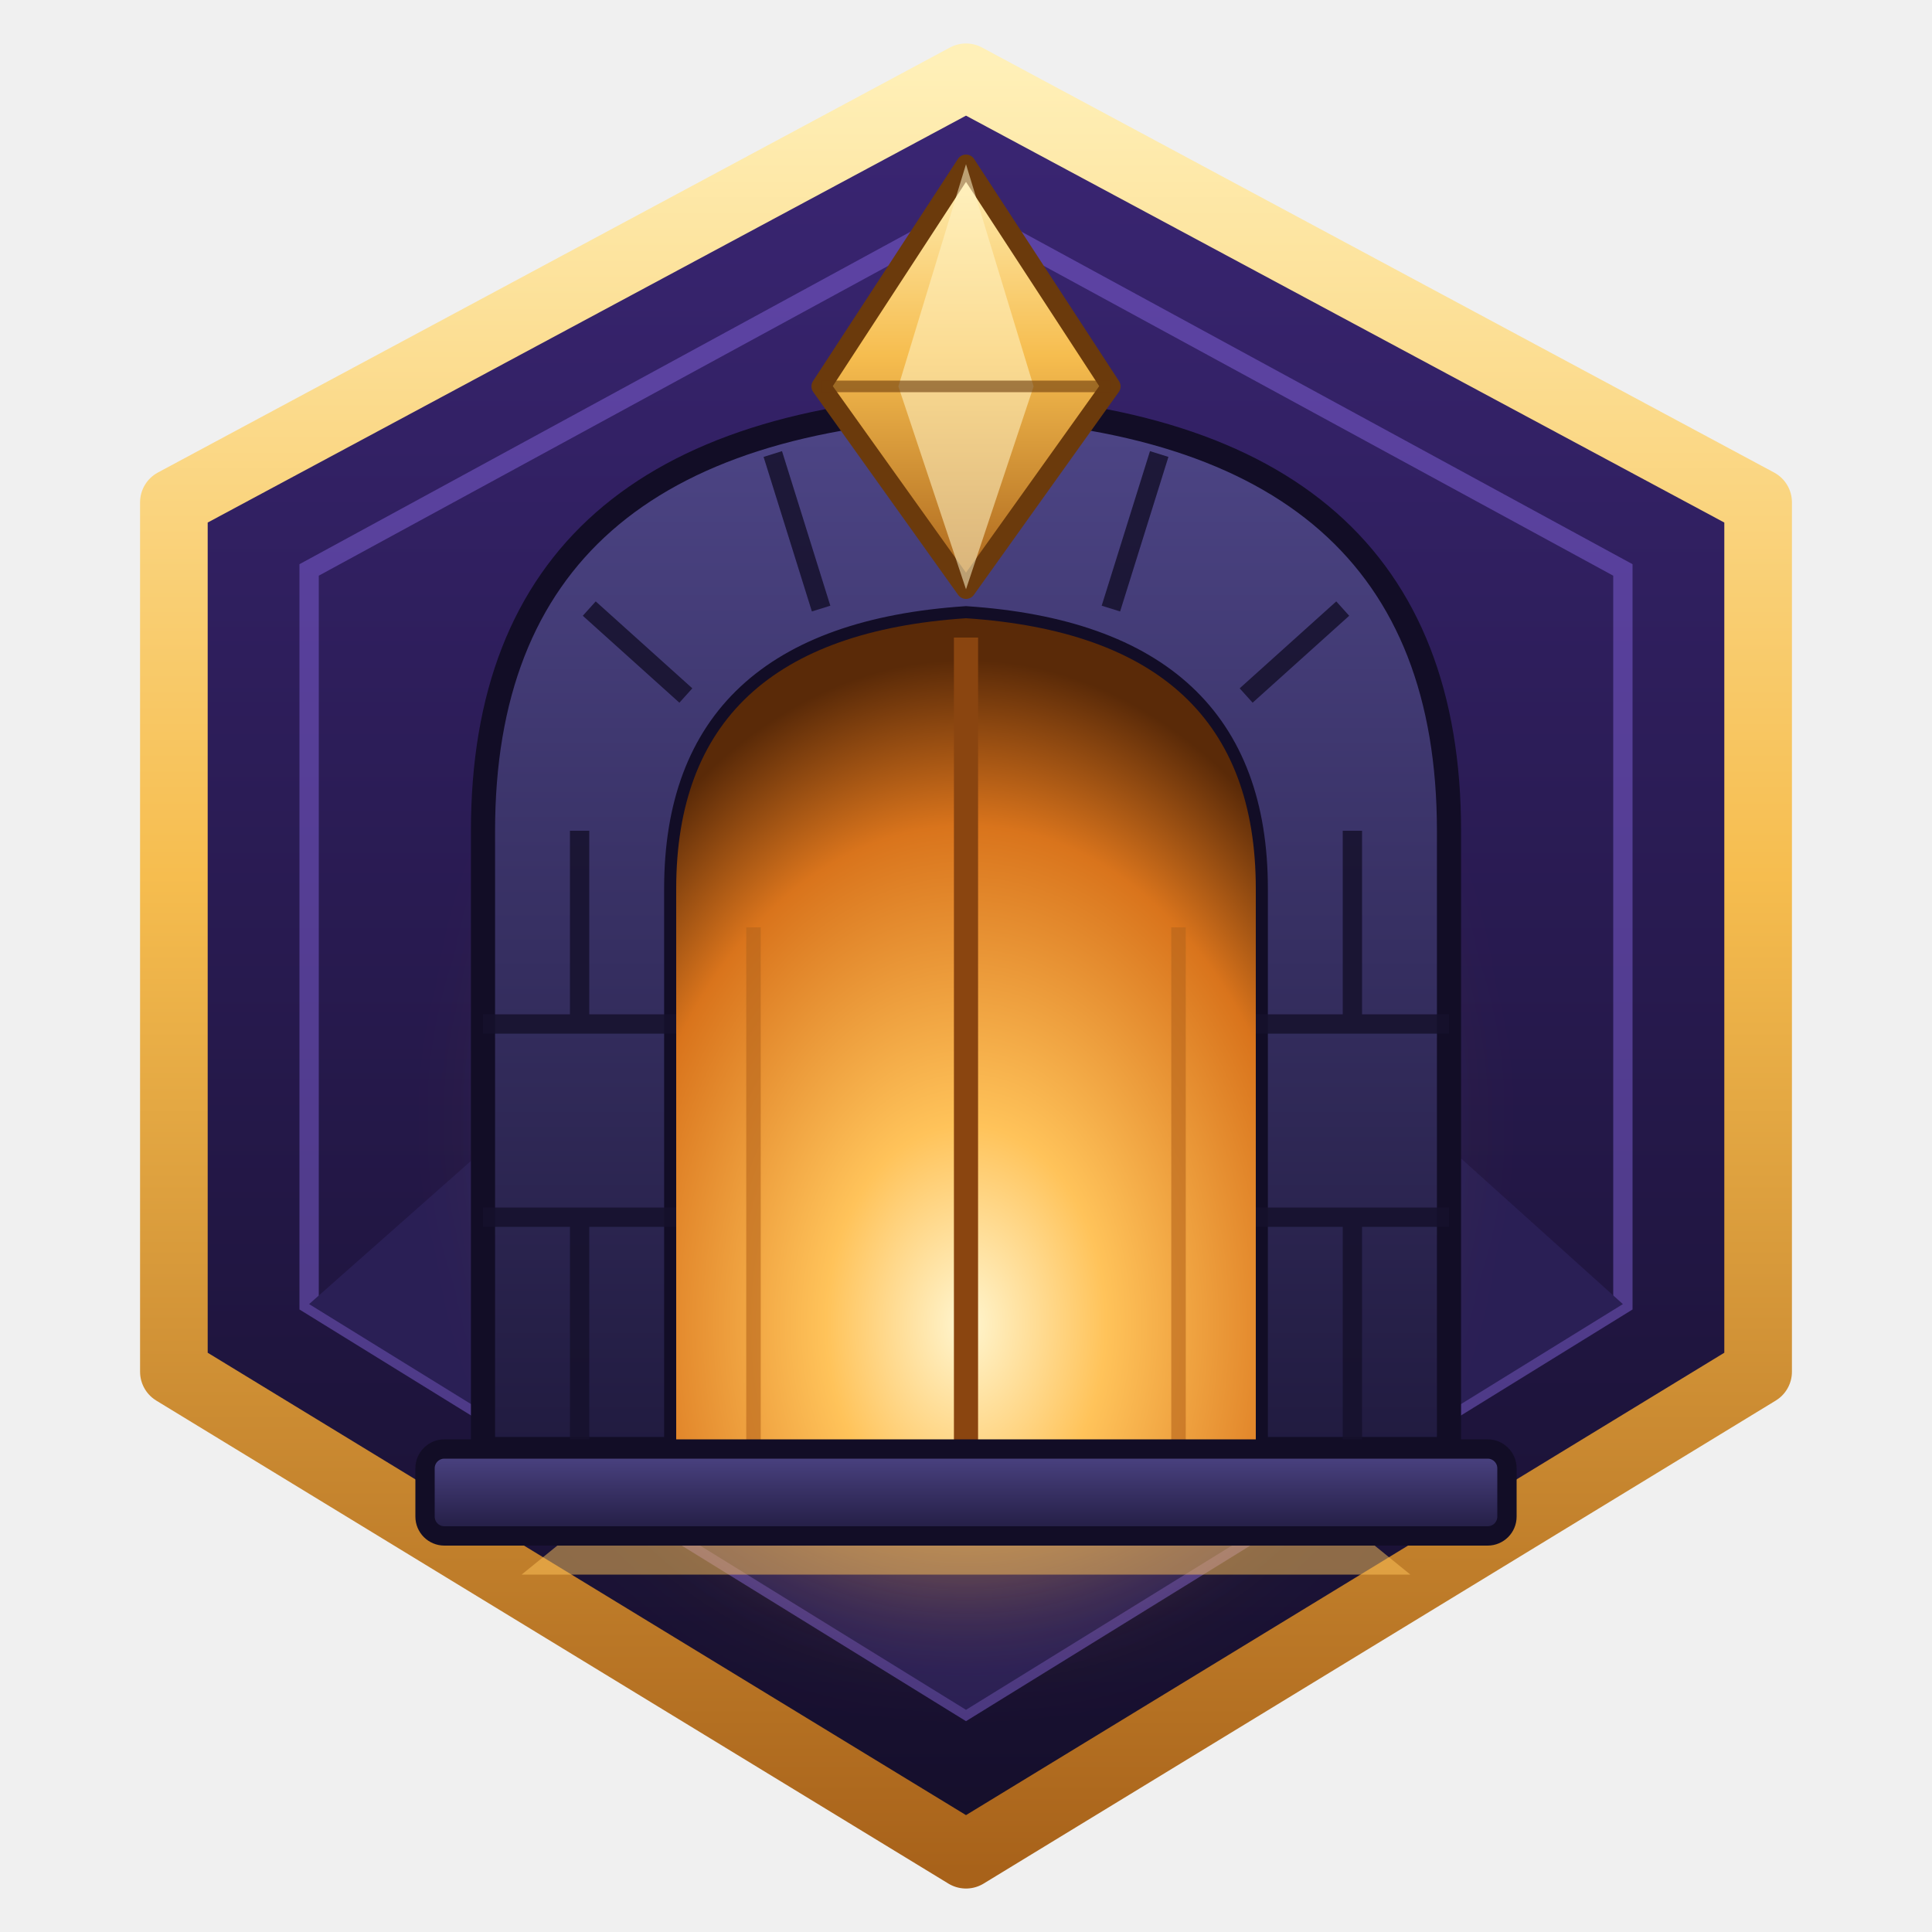
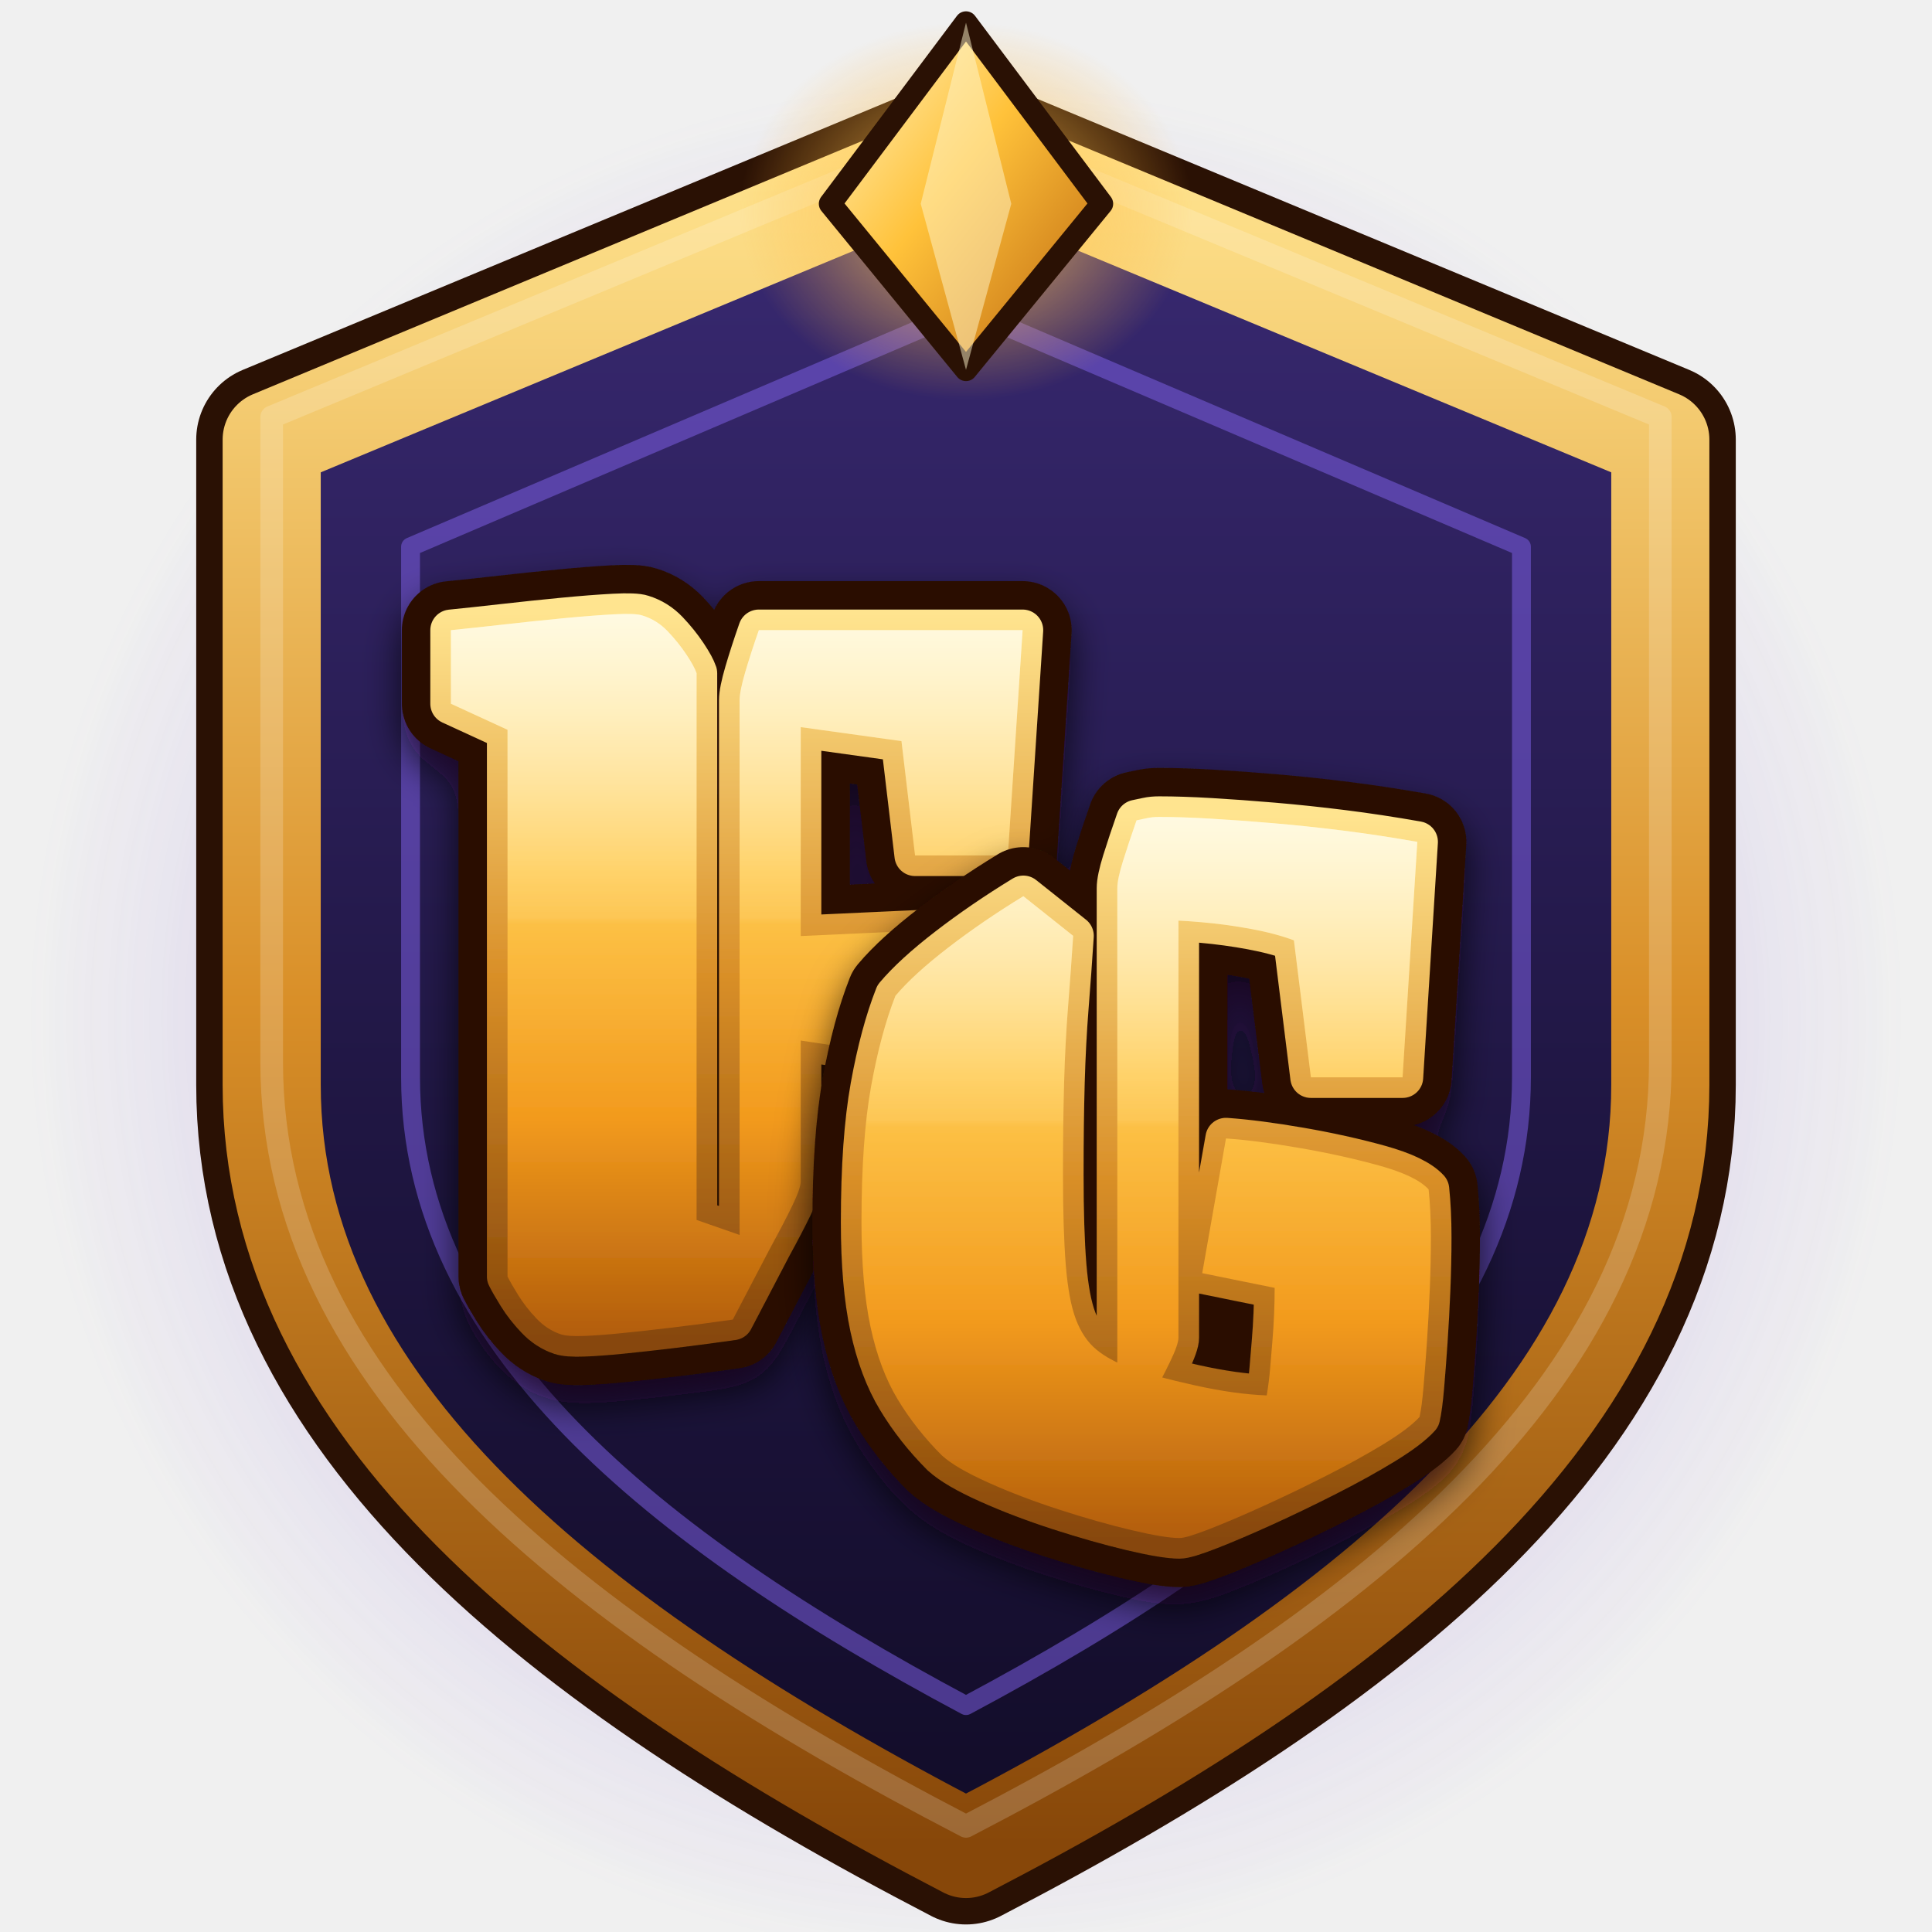
- <svg xmlns="http://www.w3.org/2000/svg" viewBox="0 0 200 200">
+ <svg xmlns="http://www.w3.org/2000/svg" viewBox="0 0 512 512" width="512" height="512" role="img" aria-label="Final Gate mark">
  <defs>
-     <linearGradient id="fg-g" x1="0" y1="0" x2="0" y2="1">
-       <stop offset="0" stop-color="#fff0b8" />
-       <stop offset=".45" stop-color="#f6bd4f" />
-       <stop offset="1" stop-color="#a8621a" />
+     <linearGradient id="fg-gold" x1="0" y1="0" x2="0" y2="1">
+       <stop offset="0" stop-color="#fff4bd" />
+       <stop offset=".36" stop-color="#ffca4f" />
+       <stop offset=".7" stop-color="#f29a1d" />
+       <stop offset="1" stop-color="#b25d0b" />
    </linearGradient>
-     <linearGradient id="fg-s" x1="0" y1="0" x2="0" y2="1">
-       <stop offset="0" stop-color="#4d4586" />
-       <stop offset="1" stop-color="#211b40" />
+     <linearGradient id="fg-goldrim" x1="0" y1="0" x2="0" y2="1">
+       <stop offset="0" stop-color="#ffe48f" />
+       <stop offset=".5" stop-color="#d98f28" />
+       <stop offset="1" stop-color="#874709" />
+     </linearGradient>
+     <linearGradient id="fg-shine" x1="0" y1="0" x2="0" y2="1">
+       <stop offset="0" stop-color="#fff" stop-opacity=".55" />
+       <stop offset=".42" stop-color="#fff" stop-opacity=".08" />
+       <stop offset=".43" stop-color="#fff" stop-opacity="0" />
+     </linearGradient>
+     <linearGradient id="fg-stone" x1="0" y1="0" x2="0" y2="1">
+       <stop offset="0" stop-color="#4d4490" />
+       <stop offset="1" stop-color="#1c1636" />
+     </linearGradient>
+     <linearGradient id="fg-stone2" x1="0" y1="0" x2="1" y2="1">
+       <stop offset="0" stop-color="#5a50a0" />
+       <stop offset=".55" stop-color="#352c6a" />
+       <stop offset="1" stop-color="#1d1739" />
+     </linearGradient>
+     <radialGradient id="fg-door" cx=".5" cy=".78" r=".8">
+       <stop offset="0" stop-color="#fff7d6" />
+       <stop offset=".28" stop-color="#ffd264" />
+       <stop offset=".66" stop-color="#e5891b" />
+       <stop offset="1" stop-color="#5e2808" />
+     </radialGradient>
+     <radialGradient id="fg-pglow" cx=".5" cy=".5" r=".5">
+       <stop offset="0" stop-color="#8f5bff" stop-opacity=".8" />
+       <stop offset=".55" stop-color="#6a3bd8" stop-opacity=".28" />
+       <stop offset="1" stop-color="#6a3bd8" stop-opacity="0" />
+     </radialGradient>
+     <radialGradient id="fg-gglow" cx=".5" cy=".5" r=".5">
+       <stop offset="0" stop-color="#ffd264" stop-opacity=".9" />
+       <stop offset="1" stop-color="#ffb43a" stop-opacity="0" />
+     </radialGradient>
+     <linearGradient id="fg-tile" x1="0" y1="0" x2="0" y2="1">
+       <stop offset="0" stop-color="#40307a" />
+       <stop offset="1" stop-color="#191134" />
    </linearGradient>
    <linearGradient id="fg-bg" x1="0" y1="0" x2="0" y2="1">
-       <stop offset="0" stop-color="#3b2675" />
-       <stop offset="1" stop-color="#140e29" />
+       <stop offset="0" stop-color="#3a2a74" />
+       <stop offset=".6" stop-color="#1e1540" />
+       <stop offset="1" stop-color="#120c28" />
    </linearGradient>
-     <radialGradient id="fg-d" cx=".5" cy=".85" r=".8">
-       <stop offset="0" stop-color="#fff6d0" />
-       <stop offset=".3" stop-color="#ffc35a" />
-       <stop offset=".75" stop-color="#d9741c" />
-       <stop offset="1" stop-color="#5a2a08" />
-     </radialGradient>
-     <filter id="fg-gl" x="-60%" y="-60%" width="220%" height="220%">
-       <feGaussianBlur stdDeviation="7" />
+     <linearGradient id="fg-gem" x1="0" y1="0" x2="1" y2="1">
+       <stop offset="0" stop-color="#fff7cc" />
+       <stop offset=".45" stop-color="#ffc23a" />
+       <stop offset="1" stop-color="#b8600c" />
+     </linearGradient>
+     <linearGradient id="fg-violet" x1="0" y1="0" x2="0" y2="1">
+       <stop offset="0" stop-color="#e6ccff" />
+       <stop offset=".5" stop-color="#9a5cff" />
+       <stop offset="1" stop-color="#4b20b0" />
+     </linearGradient>
+     <linearGradient id="fg-red" x1="0" y1="0" x2="0" y2="1">
+       <stop offset="0" stop-color="#ffa3a3" />
+       <stop offset=".5" stop-color="#ff3d4f" />
+       <stop offset="1" stop-color="#a30f22" />
+     </linearGradient>
+     <linearGradient id="fg-green" x1="0" y1="0" x2="0" y2="1">
+       <stop offset="0" stop-color="#d4ffa6" />
+       <stop offset=".5" stop-color="#5fd63c" />
+       <stop offset="1" stop-color="#1d7a18" />
+     </linearGradient>
+     <linearGradient id="fg-sky" x1="0" y1="0" x2="0" y2="1">
+       <stop offset="0" stop-color="#d8f6ff" />
+       <stop offset=".5" stop-color="#5fc8ff" />
+       <stop offset="1" stop-color="#1b6fb8" />
+     </linearGradient>
+     <linearGradient id="fg-white" x1="0" y1="0" x2="0" y2="1">
+       <stop offset="0" stop-color="#ffffff" />
+       <stop offset="1" stop-color="#ffe2a8" />
+     </linearGradient>
+     <filter id="fg-ol" x="-30%" y="-30%" width="160%" height="160%">
+       <feMorphology in="SourceAlpha" operator="dilate" radius=".55" result="d" />
+       <feFlood flood-color="#1a0c03" />
+       <feComposite in2="d" operator="in" result="o" />
+       <feMerge>
+         <feMergeNode in="o" />
+         <feMergeNode in="SourceGraphic" />
+       </feMerge>
    </filter>
+     <filter id="fg-blur8" x="-60%" y="-60%" width="220%" height="220%">
+       <feGaussianBlur stdDeviation="8" />
+     </filter>
+     <filter id="fg-blur3" x="-60%" y="-60%" width="220%" height="220%">
+       <feGaussianBlur stdDeviation="3" />
+     </filter>
+     <filter id="fg-drop" x="-20%" y="-20%" width="140%" height="160%">
+       <feDropShadow dx="0" dy="5" stdDeviation="5" flood-color="#08040f" flood-opacity=".75" />
+     </filter>
+     <linearGradient id="fg-h-sword" x1="0" y1="0" x2="0" y2="1">
+       <stop offset="0" stop-color="#ffe39a" />
+       <stop offset=".5" stop-color="#e5a12a" />
+       <stop offset="1" stop-color="#7a4206" />
+     </linearGradient>
+     <linearGradient id="fg-h-shaman" x1="0" y1="0" x2="0" y2="1">
+       <stop offset="0" stop-color="#9ff5ff" />
+       <stop offset=".5" stop-color="#1fb7c9" />
+       <stop offset="1" stop-color="#0a4a63" />
+     </linearGradient>
+     <linearGradient id="fg-h-archer" x1="0" y1="0" x2="0" y2="1">
+       <stop offset="0" stop-color="#c8ff8a" />
+       <stop offset=".5" stop-color="#4cbf2a" />
+       <stop offset="1" stop-color="#155a12" />
+     </linearGradient>
+     <linearGradient id="fg-h-gunner" x1="0" y1="0" x2="0" y2="1">
+       <stop offset="0" stop-color="#ffd29a" />
+       <stop offset=".5" stop-color="#f2841f" />
+       <stop offset="1" stop-color="#7a2e05" />
+     </linearGradient>
+     <linearGradient id="fg-h-brawler" x1="0" y1="0" x2="0" y2="1">
+       <stop offset="0" stop-color="#ffb3d2" />
+       <stop offset=".5" stop-color="#e8457f" />
+       <stop offset="1" stop-color="#6e0f33" />
+     </linearGradient>
  </defs>
-   <path d="M100 8L182 52V142L100 192L18 142V52Z" fill="url(#fg-bg)" stroke="url(#fg-g)" stroke-width="7" stroke-linejoin="round" />
-   <path d="M100 22L168 59V135L100 177L32 135V59Z" fill="none" stroke="#8a6ae6" stroke-opacity=".45" stroke-width="2" />
-   <path d="M32 135L58 112L72 124L96 104L118 122L138 108L168 135L100 177Z" fill="#2a1f55" />
-   <ellipse cx="100" cy="116" rx="40" ry="46" fill="#ffb347" opacity=".55" filter="url(#fg-gl)" />
-   <path d="M50 150V86Q50 44 100 42Q150 44 150 86V150H130V92Q130 66 100 64Q70 66 70 92V150Z" fill="url(#fg-s)" stroke="#120d26" stroke-width="2.5" />
-   <path d="M50 106H70M50 126H70M130 106H150M130 126H150M60 86V106M140 86V106M60 126V150M140 126V150M61 63L71 72M139 63L129 72M80 47L85 63M120 47L115 63" stroke="#15102c" stroke-width="2" opacity=".85" />
-   <path d="M70 150V92Q70 66 100 64Q130 66 130 92V150Z" fill="url(#fg-d)" />
-   <path d="M100 66V150" stroke="#8a4510" stroke-width="2.5" />
-   <path d="M78 150V96M122 150V96" stroke="#b5641a" stroke-width="1.5" opacity=".6" />
-   <path d="M70 150L54 163H146L130 150Z" fill="#ffc35a" opacity=".5" />
-   <rect x="44" y="150" width="112" height="9" rx="2" fill="url(#fg-s)" stroke="#120d26" stroke-width="2" />
-   <path d="M100 17L115 40L100 61L85 40Z" fill="url(#fg-g)" stroke="#6b3a0c" stroke-width="2" stroke-linejoin="round" />
-   <path d="M100 17L107 40L100 61L93 40Z" fill="#fff4c8" opacity=".55" />
-   <path d="M85 40H115" stroke="#6b3a0c" stroke-width="1.2" opacity=".6" />
+   <g transform="scale(1.0)">
+     <ellipse cx="256" cy="270" rx="250" ry="250" fill="url(#fg-pglow)" opacity=".7" />
+     <path d="M256.0 40L440.0 116.5L440.0 287.5C440.0 373.0 360.0 436.0 256.0 490C152.0 436.0 72.0 373.0 72.0 287.5L72.0 116.5Z" fill="#2a1104" stroke="#2a1104" stroke-width="40" stroke-linejoin="round" />
+     <path d="M256.0 40L440.0 116.5L440.0 287.5C440.0 373.0 360.0 436.0 256.0 490C152.0 436.0 72.0 373.0 72.0 287.5L72.0 116.5Z" fill="url(#fg-bg)" stroke="url(#fg-goldrim)" stroke-width="26" stroke-linejoin="round" />
+     <path d="M256.0 82L403.2 144.9L403.2 285.5C403.2 355.8 339.2 407.6 256.0 452C172.8 407.6 108.8 355.8 108.8 285.5L108.8 144.9Z" fill="none" stroke="#7b5ee0" stroke-opacity=".55" stroke-width="5" stroke-linejoin="round" />
+     <path d="M256.0 40L440.0 116.5L440.0 287.5C440.0 373.0 360.0 436.0 256.0 490C152.0 436.0 72.0 373.0 72.0 287.5L72.0 116.5Z" fill="none" stroke="#fff" stroke-opacity=".18" stroke-width="6" stroke-linejoin="round" transform="translate(0 -6)" />
+     <ellipse cx="256" cy="56" rx="60" ry="50" fill="url(#fg-gglow)" />
+     <path d="M256 6L292 54L256 98L220 54Z" fill="url(#fg-gem)" stroke="#2a1104" stroke-width="6" stroke-linejoin="round" />
+     <path d="M256 6L268 54L256 98L244 54Z" fill="#fff6cc" opacity=".5" />
+     <g filter="url(#fg-drop)">
+       <path d="M207.4 167.0H271.0L267.1 226.7H242.5L238.9 196.4L206.5 191.9ZM184.6 323.3 204.4 330.2 194.2 349.7Q185.8 350.9 178.3 351.8Q170.8 352.7 164.8 353.3Q158.8 353.9 154.6 354.05Q150.4 354.2 148.6 353.6Q145.0 352.4 142.15 349.4Q139.3 346.4 137.35 343.25Q135.4 340.1 134.5 338.3V193.4L119.5 186.5V167.0Q125.5 166.4 133.45 165.5Q141.4 164.6 149.2 163.85Q157.0 163.1 162.7 162.8Q168.4 162.5 170.2 163.1Q174.1 164.3 176.95 167.3Q179.8 170.3 181.9 173.45Q184.0 176.6 184.6 178.4ZM207.1 248.3 246.1 246.5 241.0 280.1 209.2 275.3ZM201.1 167.0H212.2V313.1Q212.2 314.9 209.95 319.55Q207.7 324.2 204.4 330.2H196.0V185.6Q196.0 183.2 197.5 178.1Q199.0 173.0 201.1 167.0Z" fill="#2a1104" stroke="#2a1104" stroke-width="26.00" stroke-linejoin="round" />
+       <path d="M207.4 167.0H271.0L267.1 226.7H242.5L238.9 196.4L206.5 191.9ZM184.6 323.3 204.4 330.2 194.2 349.7Q185.8 350.9 178.3 351.8Q170.8 352.7 164.8 353.3Q158.8 353.9 154.6 354.05Q150.4 354.2 148.6 353.6Q145.0 352.4 142.15 349.4Q139.3 346.4 137.35 343.25Q135.4 340.1 134.5 338.3V193.4L119.5 186.5V167.0Q125.5 166.4 133.45 165.5Q141.4 164.6 149.2 163.85Q157.0 163.1 162.7 162.8Q168.4 162.5 170.2 163.1Q174.1 164.3 176.95 167.3Q179.8 170.3 181.9 173.45Q184.0 176.6 184.6 178.4ZM207.1 248.3 246.1 246.5 241.0 280.1 209.2 275.3ZM201.1 167.0H212.2V313.1Q212.2 314.9 209.95 319.55Q207.7 324.2 204.4 330.2H196.0V185.6Q196.0 183.2 197.5 178.1Q199.0 173.0 201.1 167.0Z" fill="none" stroke="url(#fg-goldrim)" stroke-width="10.92" stroke-linejoin="round" />
+       <path d="M207.4 167.0H271.0L267.1 226.7H242.5L238.9 196.4L206.5 191.9ZM184.6 323.3 204.4 330.2 194.2 349.7Q185.8 350.9 178.3 351.8Q170.8 352.7 164.8 353.3Q158.8 353.9 154.6 354.05Q150.4 354.2 148.6 353.6Q145.0 352.4 142.15 349.4Q139.3 346.4 137.35 343.25Q135.4 340.1 134.5 338.3V193.4L119.5 186.5V167.0Q125.5 166.4 133.45 165.5Q141.4 164.6 149.2 163.85Q157.0 163.1 162.7 162.8Q168.4 162.5 170.2 163.1Q174.1 164.3 176.95 167.3Q179.8 170.3 181.9 173.45Q184.0 176.6 184.6 178.4ZM207.1 248.3 246.1 246.5 241.0 280.1 209.2 275.3ZM201.1 167.0H212.2V313.1Q212.2 314.9 209.95 319.55Q207.7 324.2 204.4 330.2H196.0V185.6Q196.0 183.2 197.5 178.1Q199.0 173.0 201.1 167.0Z" fill="url(#fg-gold)" />
+       <path d="M207.4 167.0H271.0L267.1 226.7H242.5L238.9 196.4L206.5 191.9ZM184.6 323.3 204.4 330.2 194.2 349.7Q185.8 350.9 178.3 351.8Q170.8 352.7 164.8 353.3Q158.8 353.9 154.6 354.05Q150.4 354.2 148.6 353.6Q145.0 352.4 142.15 349.4Q139.3 346.4 137.35 343.25Q135.4 340.1 134.5 338.3V193.4L119.5 186.5V167.0Q125.5 166.4 133.45 165.5Q141.4 164.6 149.2 163.85Q157.0 163.1 162.7 162.8Q168.4 162.5 170.2 163.1Q174.1 164.3 176.95 167.3Q179.8 170.3 181.9 173.45Q184.0 176.6 184.6 178.4ZM207.1 248.3 246.1 246.5 241.0 280.1 209.2 275.3ZM201.1 167.0H212.2V313.1Q212.2 314.9 209.95 319.55Q207.7 324.2 204.4 330.2H196.0V185.6Q196.0 183.2 197.5 178.1Q199.0 173.0 201.1 167.0Z" fill="url(#fg-shine)" />
+     </g>
+     <g filter="url(#fg-drop)">
+       <path d="M284.4 248.0Q283.8 257.3 283.05 266.75Q282.3 276.2 282.0 286.85Q281.7 297.5 281.7 311.3Q281.7 326.0 282.45 335.3Q283.2 344.6 285.15 349.7Q287.1 354.8 290.55 357.65Q294.0 360.5 299.1 362.3Q305.7 364.7 316.5 367.1Q327.3 369.5 335.7 369.8Q336.3 366.2 336.6 362.6Q336.9 359.0 337.2 355.4Q337.5 351.8 337.65 348.2Q337.8 344.6 337.8 341.3L318.6 337.4L324.9 301.7Q333.3 302.3 344.55 304.25Q355.8 306.2 365.55 308.9Q375.3 311.6 378.6 315.2Q379.2 320.9 379.2 327.8Q379.2 334.7 378.9 341.9Q378.6 349.1 378.15 355.7Q377.7 362.3 377.25 367.55Q376.8 372.8 376.2 375.5Q373.5 378.5 366.9 382.55Q360.3 386.6 351.75 390.95Q343.2 395.3 334.95 399.05Q326.7 402.8 320.55 405.2Q314.4 407.6 312.6 407.6Q308.7 407.6 299.85 405.5Q291.0 403.4 280.8 400.1Q270.6 396.8 261.9 392.9Q253.2 389.0 249.6 385.7Q242.7 378.8 237.9 370.85Q233.1 362.9 230.7 351.65Q228.3 340.4 228.3 323.9Q228.3 302.0 230.85 287.9Q233.4 273.8 237.3 263.9Q242.1 258.2 251.25 251.15Q260.4 244.1 271.2 237.5ZM296.1 371.6V235.4Q296.1 233.0 297.6 228.2Q299.1 223.4 301.2 217.4L312.3 218.0V354.5Q312.3 356.3 310.05 360.95Q307.8 365.6 304.5 371.6ZM371.7 285.5H347.4L342.9 249.2Q338.1 247.4 331.65 246.2Q325.2 245.0 318.45 244.4Q311.7 243.8 305.7 243.8Q303.6 243.8 301.5 243.95Q299.4 244.1 297.3 244.4L301.2 217.4Q302.7 217.1 304.05 216.8Q305.4 216.5 307.2 216.5Q313.2 216.5 320.85 216.95Q328.5 217.4 337.35 218.15Q346.2 218.9 355.8 220.1Q365.4 221.3 375.6 223.1Z" fill="#2a1104" stroke="#2a1104" stroke-width="26.00" stroke-linejoin="round" />
+       <path d="M284.4 248.0Q283.8 257.3 283.05 266.75Q282.3 276.2 282.0 286.85Q281.7 297.5 281.7 311.3Q281.7 326.0 282.45 335.3Q283.2 344.6 285.15 349.7Q287.1 354.8 290.55 357.65Q294.0 360.5 299.1 362.3Q305.7 364.7 316.5 367.1Q327.3 369.5 335.7 369.8Q336.3 366.2 336.6 362.6Q336.9 359.0 337.2 355.4Q337.5 351.8 337.65 348.2Q337.8 344.6 337.8 341.3L318.6 337.4L324.9 301.7Q333.3 302.3 344.55 304.25Q355.8 306.2 365.55 308.9Q375.3 311.6 378.6 315.2Q379.2 320.9 379.2 327.8Q379.2 334.7 378.9 341.9Q378.6 349.1 378.15 355.7Q377.7 362.3 377.25 367.55Q376.8 372.8 376.2 375.5Q373.5 378.5 366.9 382.55Q360.3 386.6 351.75 390.95Q343.2 395.3 334.95 399.05Q326.7 402.8 320.55 405.2Q314.4 407.6 312.6 407.6Q308.7 407.6 299.85 405.5Q291.0 403.4 280.8 400.1Q270.6 396.8 261.9 392.9Q253.2 389.0 249.6 385.7Q242.7 378.8 237.9 370.85Q233.1 362.9 230.7 351.65Q228.3 340.4 228.3 323.9Q228.3 302.0 230.85 287.9Q233.4 273.8 237.3 263.9Q242.1 258.2 251.25 251.15Q260.4 244.1 271.2 237.5ZM296.1 371.6V235.4Q296.1 233.0 297.6 228.2Q299.1 223.4 301.2 217.4L312.3 218.0V354.5Q312.3 356.3 310.05 360.95Q307.8 365.6 304.5 371.6ZM371.7 285.5H347.4L342.9 249.2Q338.1 247.4 331.65 246.2Q325.2 245.0 318.45 244.4Q311.7 243.8 305.7 243.8Q303.6 243.8 301.5 243.95Q299.4 244.1 297.3 244.4L301.2 217.4Q302.7 217.1 304.05 216.8Q305.4 216.5 307.2 216.5Q313.2 216.5 320.85 216.95Q328.5 217.4 337.35 218.15Q346.2 218.9 355.8 220.1Q365.4 221.3 375.6 223.1Z" fill="none" stroke="url(#fg-goldrim)" stroke-width="10.92" stroke-linejoin="round" />
+       <path d="M284.4 248.0Q283.8 257.3 283.05 266.75Q282.3 276.2 282.0 286.85Q281.7 297.5 281.7 311.3Q281.7 326.0 282.45 335.3Q283.2 344.6 285.15 349.7Q287.1 354.8 290.55 357.65Q294.0 360.5 299.1 362.3Q305.7 364.7 316.5 367.1Q327.3 369.5 335.7 369.8Q336.3 366.2 336.6 362.6Q336.9 359.0 337.2 355.4Q337.5 351.8 337.65 348.2Q337.8 344.6 337.8 341.3L318.6 337.4L324.9 301.7Q333.3 302.3 344.55 304.25Q355.8 306.2 365.55 308.9Q375.3 311.6 378.6 315.2Q379.2 320.9 379.2 327.8Q379.2 334.7 378.9 341.9Q378.6 349.1 378.15 355.7Q377.7 362.3 377.25 367.55Q376.8 372.8 376.2 375.5Q373.5 378.5 366.9 382.55Q360.3 386.6 351.75 390.95Q343.2 395.3 334.95 399.05Q326.7 402.8 320.55 405.2Q314.4 407.6 312.6 407.6Q308.7 407.6 299.85 405.5Q291.0 403.4 280.8 400.1Q270.6 396.8 261.9 392.9Q253.2 389.0 249.6 385.7Q242.7 378.8 237.9 370.85Q233.1 362.9 230.7 351.65Q228.3 340.4 228.3 323.9Q228.3 302.0 230.85 287.9Q233.4 273.8 237.3 263.9Q242.1 258.2 251.25 251.15Q260.4 244.1 271.2 237.5ZM296.1 371.6V235.4Q296.1 233.0 297.6 228.2Q299.1 223.4 301.2 217.4L312.3 218.0V354.5Q312.3 356.3 310.05 360.95Q307.8 365.6 304.5 371.6ZM371.7 285.5H347.4L342.9 249.2Q338.1 247.4 331.65 246.2Q325.2 245.0 318.45 244.4Q311.7 243.8 305.7 243.8Q303.6 243.8 301.5 243.95Q299.4 244.1 297.3 244.4L301.2 217.4Q302.7 217.1 304.05 216.8Q305.4 216.5 307.2 216.5Q313.2 216.5 320.85 216.95Q328.5 217.4 337.35 218.15Q346.2 218.9 355.8 220.1Q365.4 221.3 375.6 223.1Z" fill="url(#fg-gold)" />
+       <path d="M284.4 248.0Q283.8 257.3 283.05 266.75Q282.3 276.2 282.0 286.85Q281.7 297.5 281.7 311.3Q281.7 326.0 282.45 335.3Q283.2 344.6 285.15 349.7Q287.1 354.8 290.55 357.65Q294.0 360.5 299.1 362.3Q305.7 364.7 316.5 367.1Q327.3 369.5 335.7 369.8Q336.3 366.2 336.6 362.6Q336.9 359.0 337.2 355.4Q337.5 351.8 337.65 348.2Q337.8 344.6 337.8 341.3L318.6 337.4L324.9 301.7Q333.3 302.3 344.55 304.25Q355.8 306.2 365.55 308.9Q375.3 311.6 378.6 315.2Q379.2 320.9 379.2 327.8Q379.2 334.7 378.9 341.9Q378.6 349.1 378.15 355.7Q377.7 362.3 377.25 367.55Q376.8 372.8 376.2 375.5Q373.5 378.5 366.9 382.55Q360.3 386.6 351.75 390.95Q343.2 395.3 334.95 399.05Q326.7 402.8 320.55 405.2Q314.4 407.6 312.6 407.6Q308.7 407.6 299.85 405.5Q291.0 403.4 280.8 400.1Q270.6 396.8 261.9 392.9Q253.2 389.0 249.6 385.7Q242.7 378.8 237.9 370.85Q233.1 362.9 230.7 351.65Q228.3 340.4 228.3 323.9Q228.3 302.0 230.85 287.9Q233.4 273.8 237.3 263.9Q242.1 258.2 251.25 251.15Q260.4 244.1 271.2 237.5ZM296.1 371.6V235.4Q296.1 233.0 297.6 228.2Q299.1 223.4 301.2 217.4L312.3 218.0V354.5Q312.3 356.3 310.05 360.95Q307.8 365.6 304.5 371.6ZM371.7 285.5H347.4L342.9 249.2Q338.1 247.4 331.65 246.2Q325.2 245.0 318.45 244.4Q311.7 243.8 305.7 243.8Q303.6 243.8 301.5 243.95Q299.4 244.1 297.3 244.4L301.2 217.4Q302.7 217.1 304.05 216.8Q305.4 216.5 307.2 216.5Q313.2 216.5 320.85 216.95Q328.5 217.4 337.35 218.15Q346.2 218.9 355.8 220.1Q365.4 221.3 375.6 223.1Z" fill="url(#fg-shine)" />
+     </g>
+   </g>
</svg>
